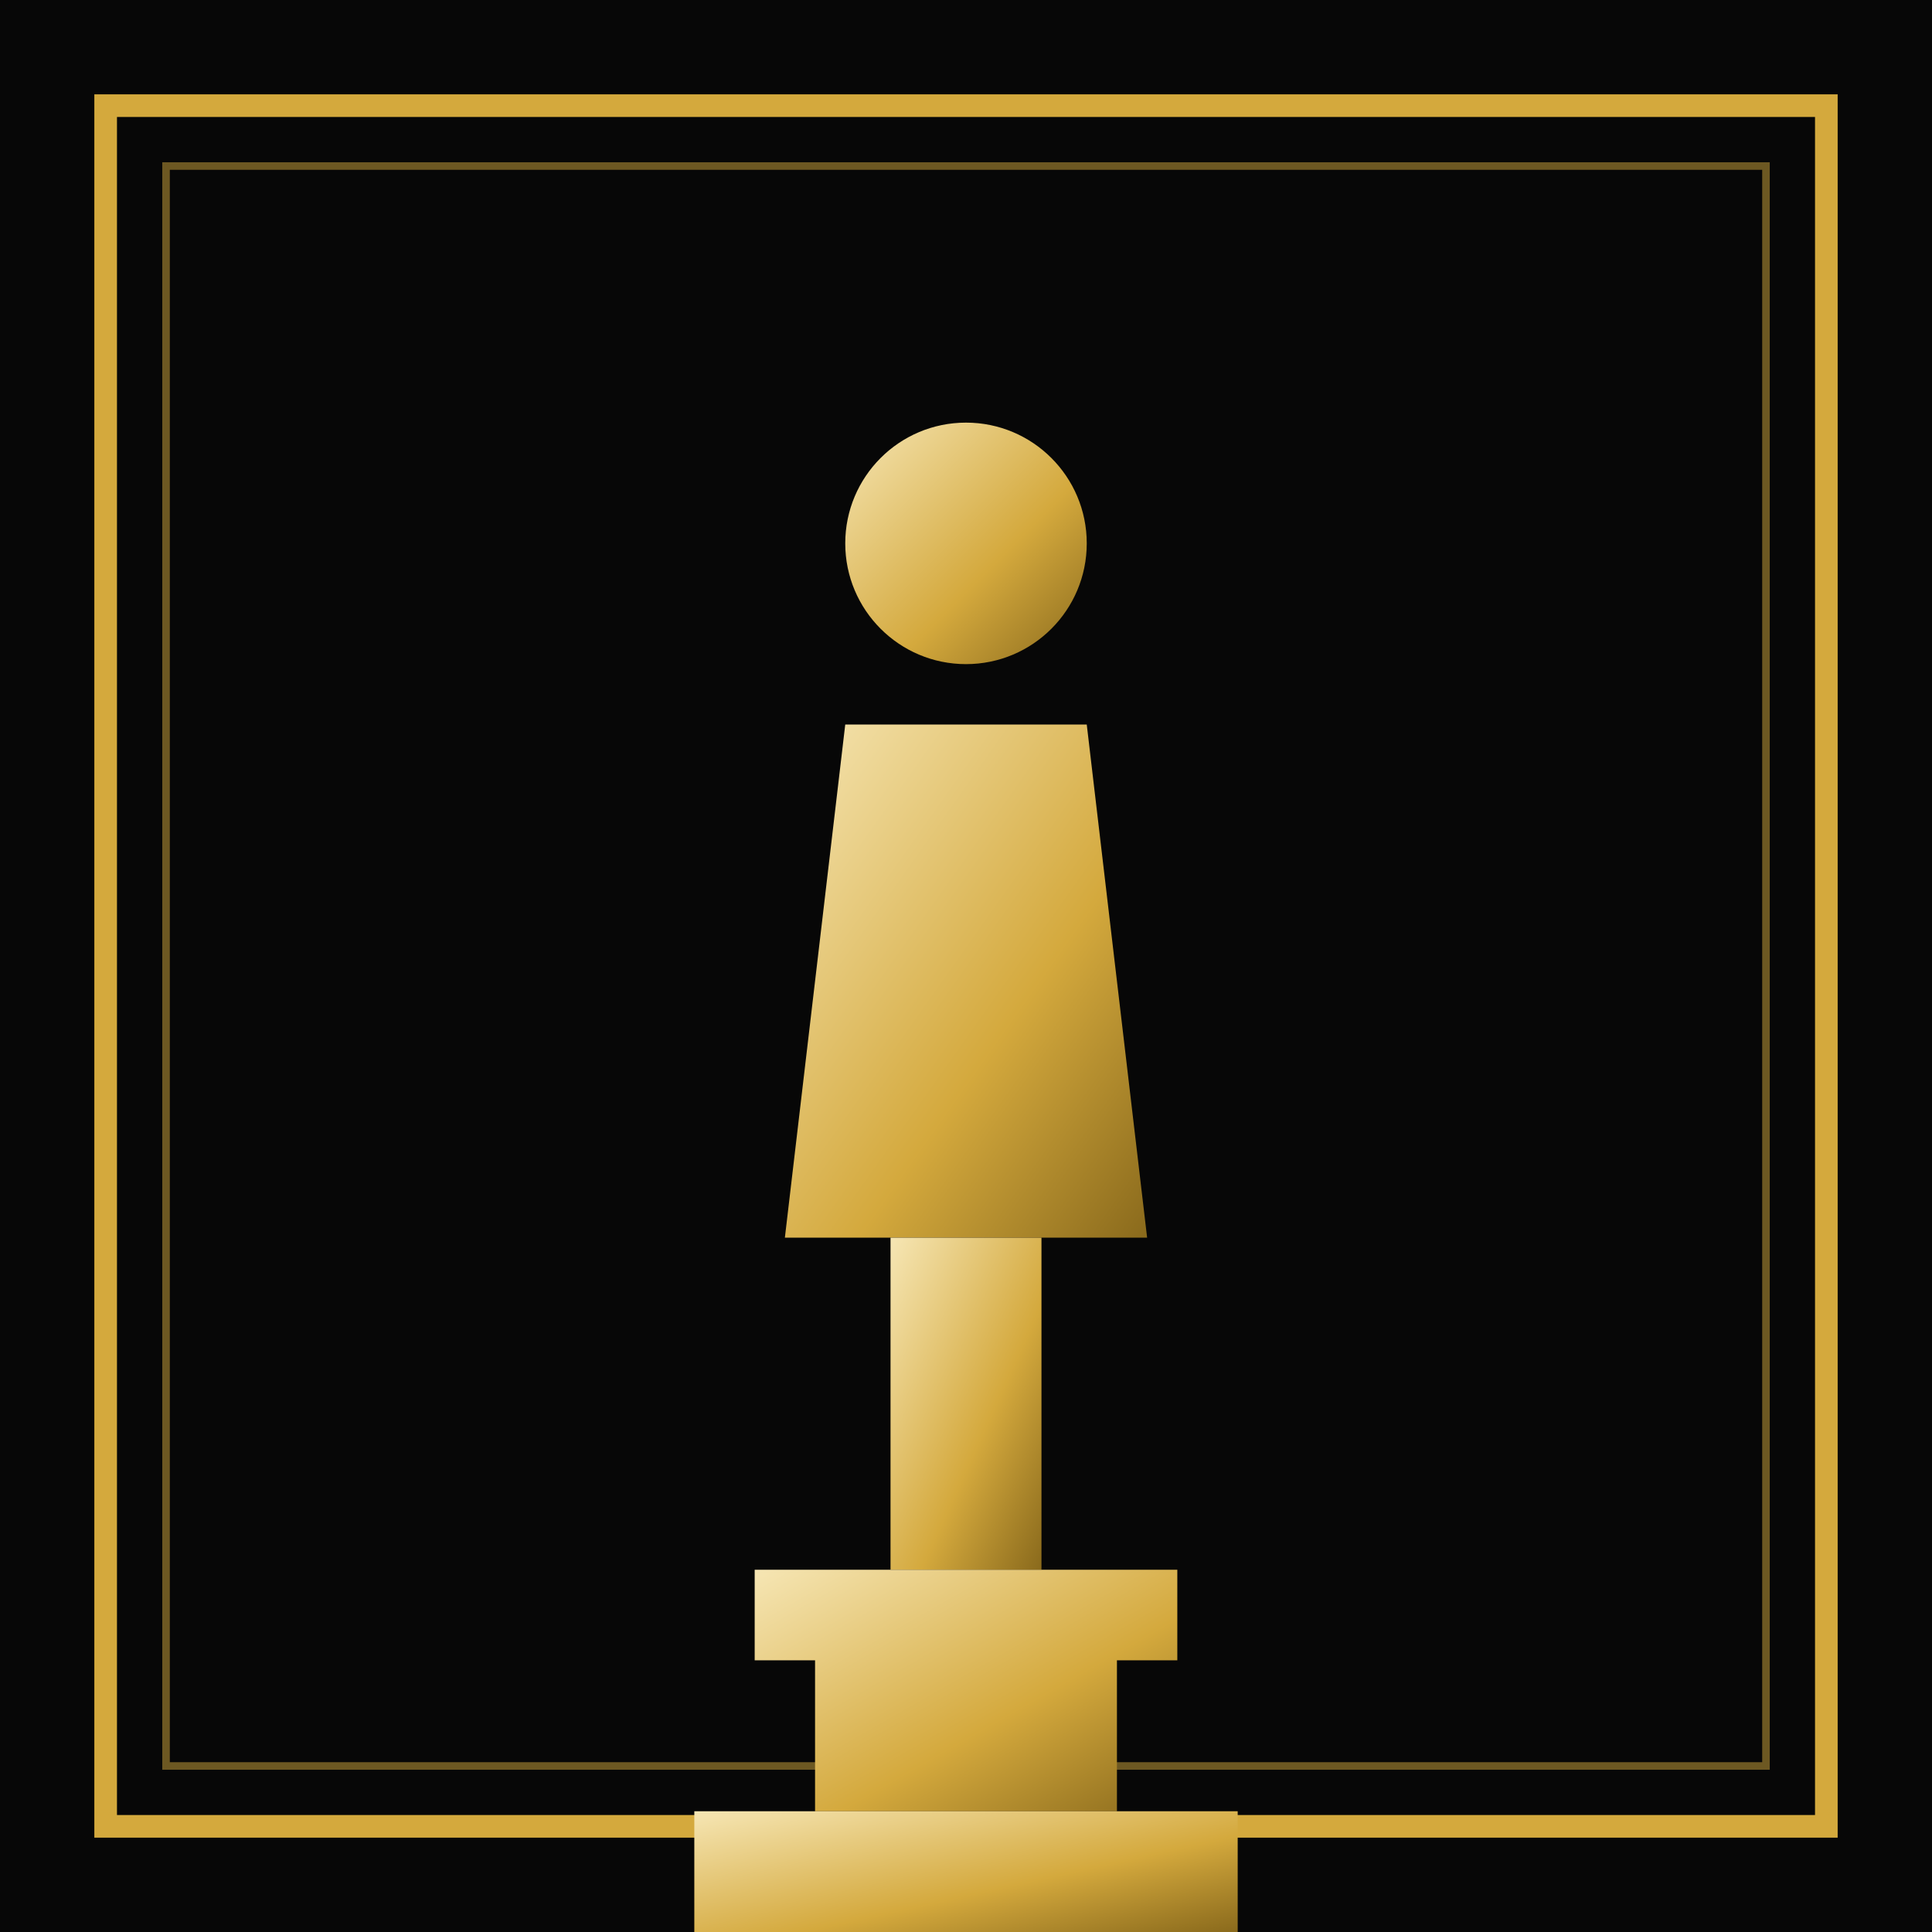
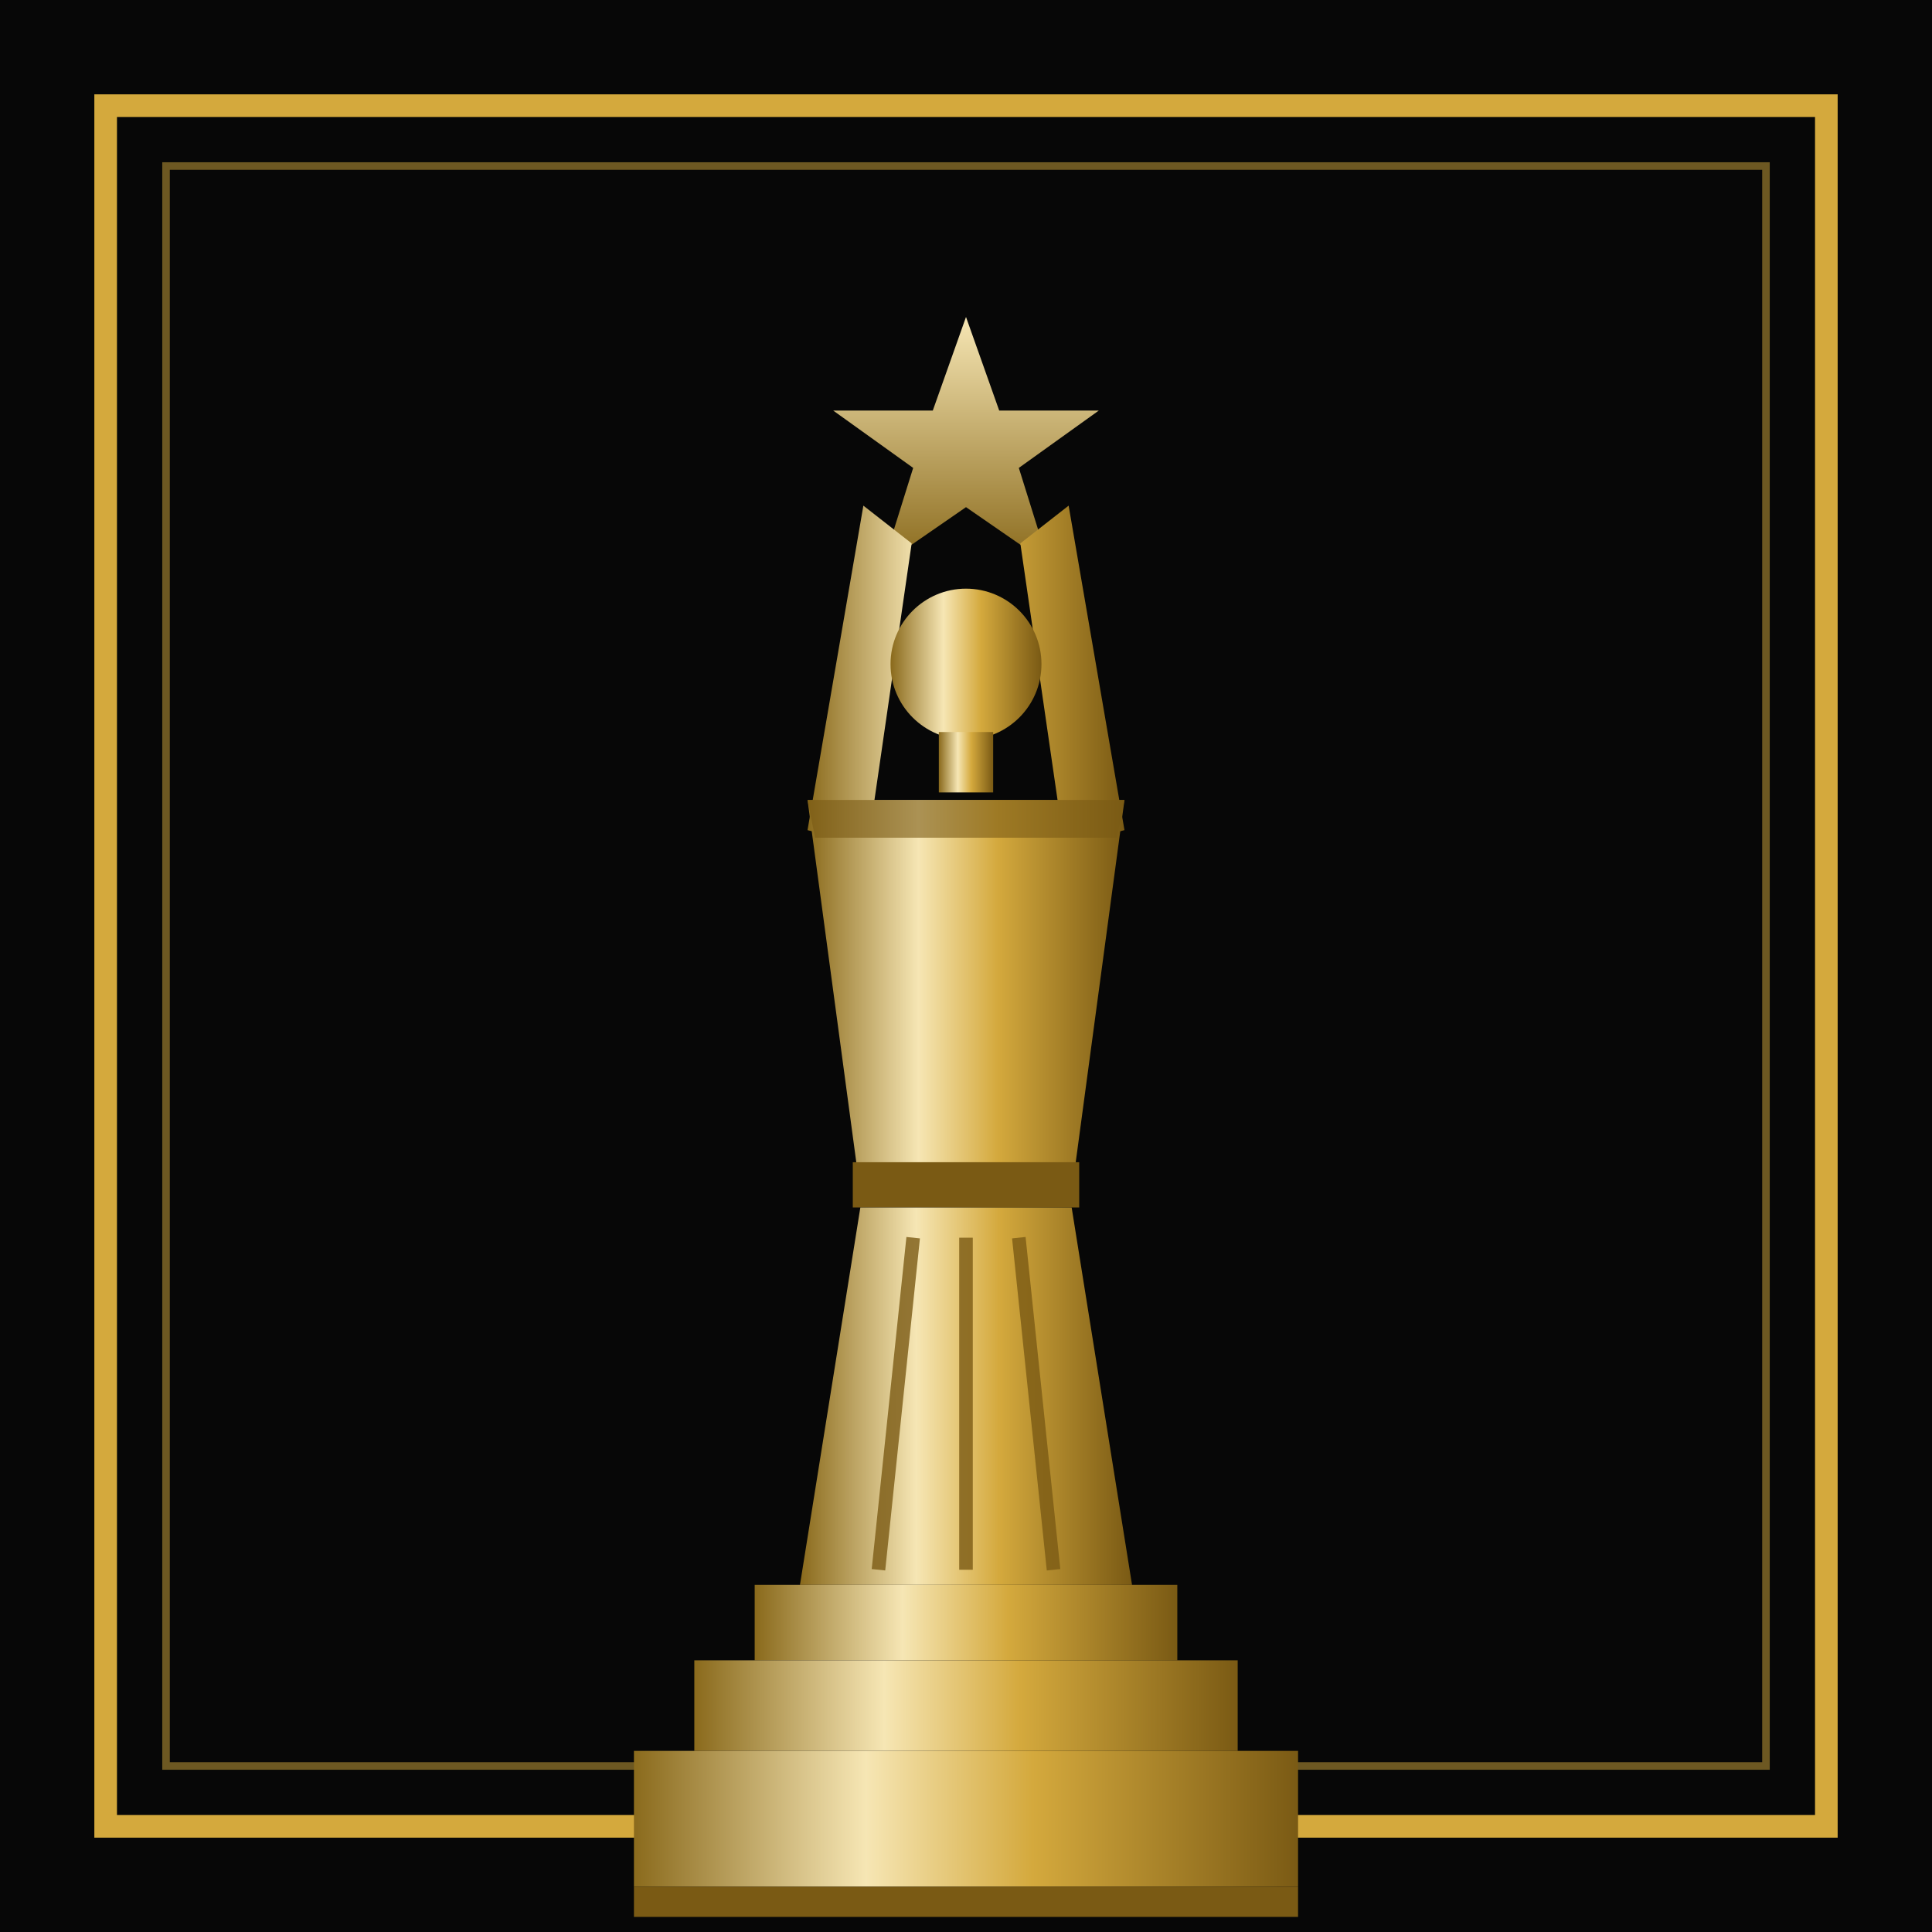
<svg xmlns="http://www.w3.org/2000/svg" viewBox="0 0 512 512">
  <defs>
-     <linearGradient id="g" x1="0" y1="0" x2="1" y2="1">
+     <linearGradient id="g" x1="0" y1="0" x2="1" y2="0">
+       <stop offset="0" stop-color="#8A6A1C" />
+       <stop offset=".35" stop-color="#F6E6B4" />
+       <stop offset=".6" stop-color="#D4A93D" />
+       <stop offset="1" stop-color="#7A5A14" />
+     </linearGradient>
+     <linearGradient id="p" x1="0" y1="0" x2="0" y2="1">
      <stop offset="0" stop-color="#F6E6B4" />
-       <stop offset=".6" stop-color="#D4A93D" />
      <stop offset="1" stop-color="#8A6A1C" />
    </linearGradient>
  </defs>
  <rect width="512" height="512" fill="#070707" />
  <rect x="28" y="28" width="456" height="456" fill="none" stroke="#D4A93D" stroke-width="6" />
  <rect x="44" y="44" width="424" height="424" fill="none" stroke="#D4A93D" stroke-width="2" opacity=".5" />
-   <g transform="translate(168 96) scale(4)">
-     <circle cx="22" cy="12" r="8" fill="url(#g)" />
-     <path d="M14 24H30L34 58H10Z" fill="url(#g)" />
-     <rect x="17" y="58" width="10" height="22" fill="url(#g)" />
-     <path d="M8 80H36V86H32V96H12V86H8Z" fill="url(#g)" />
-     <rect x="4" y="96" width="36" height="8" fill="url(#g)" />
+   <g transform="translate(168 76) scale(4)">
+     <path d="M22 2 L24.2 8.2 L30.8 8.2 L25.5 12 L27.5 18.4 L22 14.6 L16.5 18.4 L18.5 12 L13.2 8.2 L19.8 8.2 Z" fill="url(#p)" />
+     <path d="M15.2 14.5 L11.5 36 L15.5 37 L18.4 17 Z M28.8 14.5 L32.5 36 L28.5 37 L25.6 17 Z" fill="url(#g)" />
+     <circle cx="22" cy="25" r="5" fill="url(#g)" />
+     <rect x="20.2" y="29.5" width="3.6" height="4" fill="url(#g)" />
+     <path d="M11.5 34 H32.5 L29 60 H15 Z" fill="url(#g)" />
+     <path d="M11.5 34 H32.5 L32 36.5 H12 Z" fill="#7A5A14" opacity=".6" />
+     <rect x="14.5" y="58" width="15" height="3" fill="#7A5A14" />
+     <path d="M15 61 H29 L33 86 H11 Z" fill="url(#g)" />
+     <g stroke="#7A5A14" stroke-width=".9" opacity=".8">
+       <line x1="18.5" y1="63" x2="16.2" y2="85" />
+       <line x1="22" y1="63" x2="22" y2="85" />
+       <line x1="25.5" y1="63" x2="27.8" y2="85" />
+     </g>
+     <rect x="8" y="86" width="28" height="5" fill="url(#g)" />
+     <rect x="4" y="91" width="36" height="6" fill="url(#g)" />
+     <rect x="0" y="97" width="44" height="9" fill="url(#g)" />
+     <rect x="0" y="106" width="44" height="2" fill="#7A5A14" />
  </g>
</svg>
